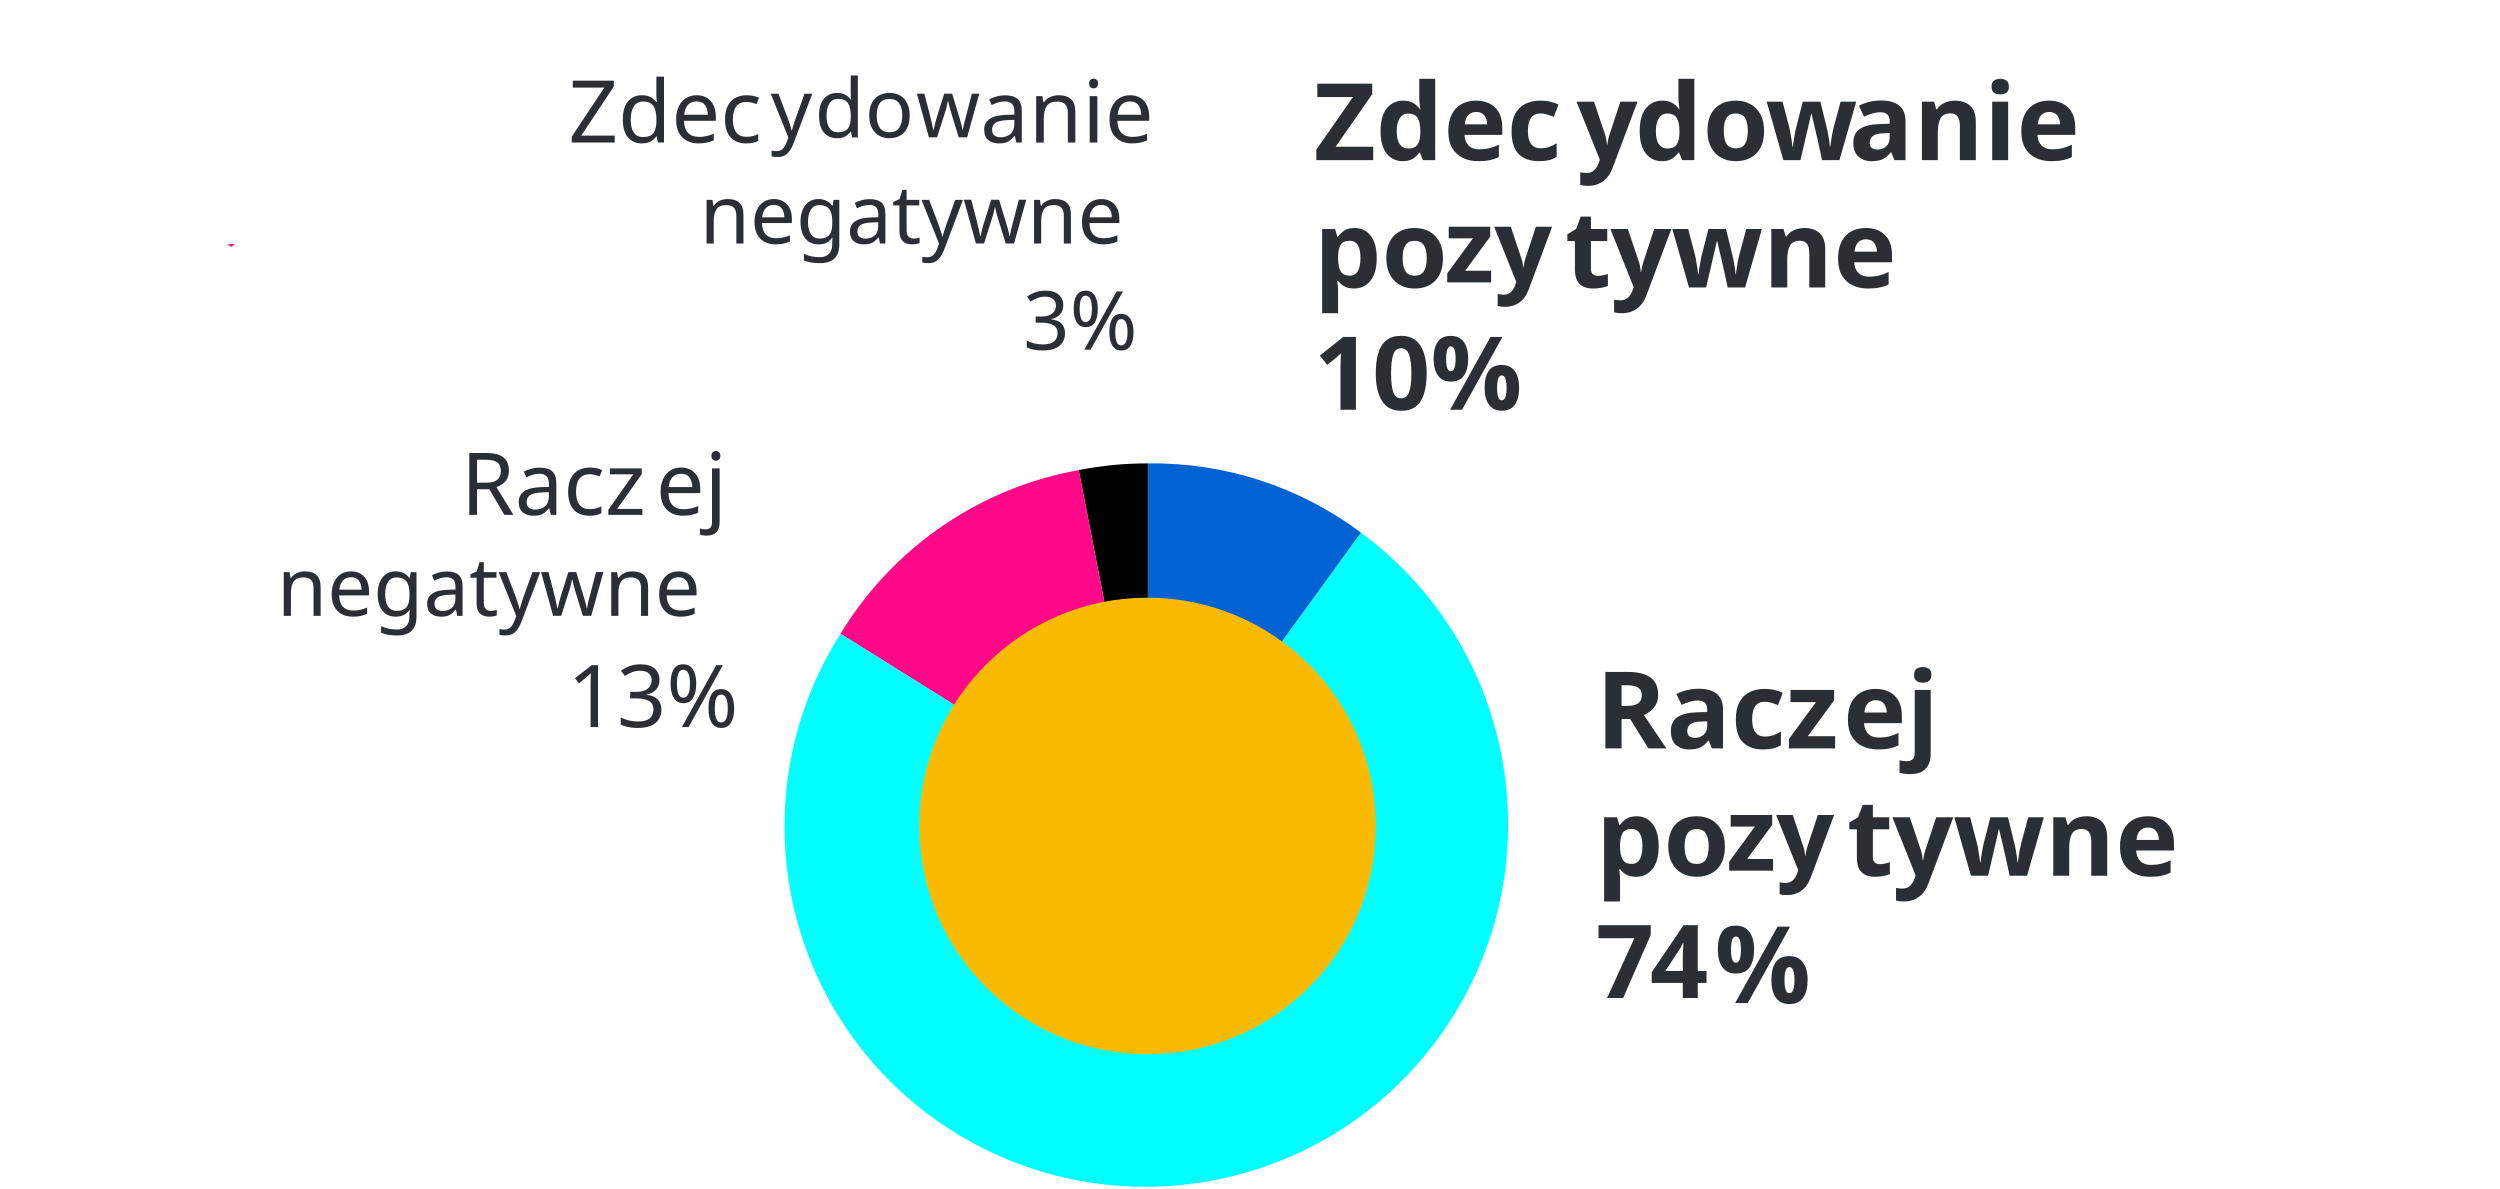
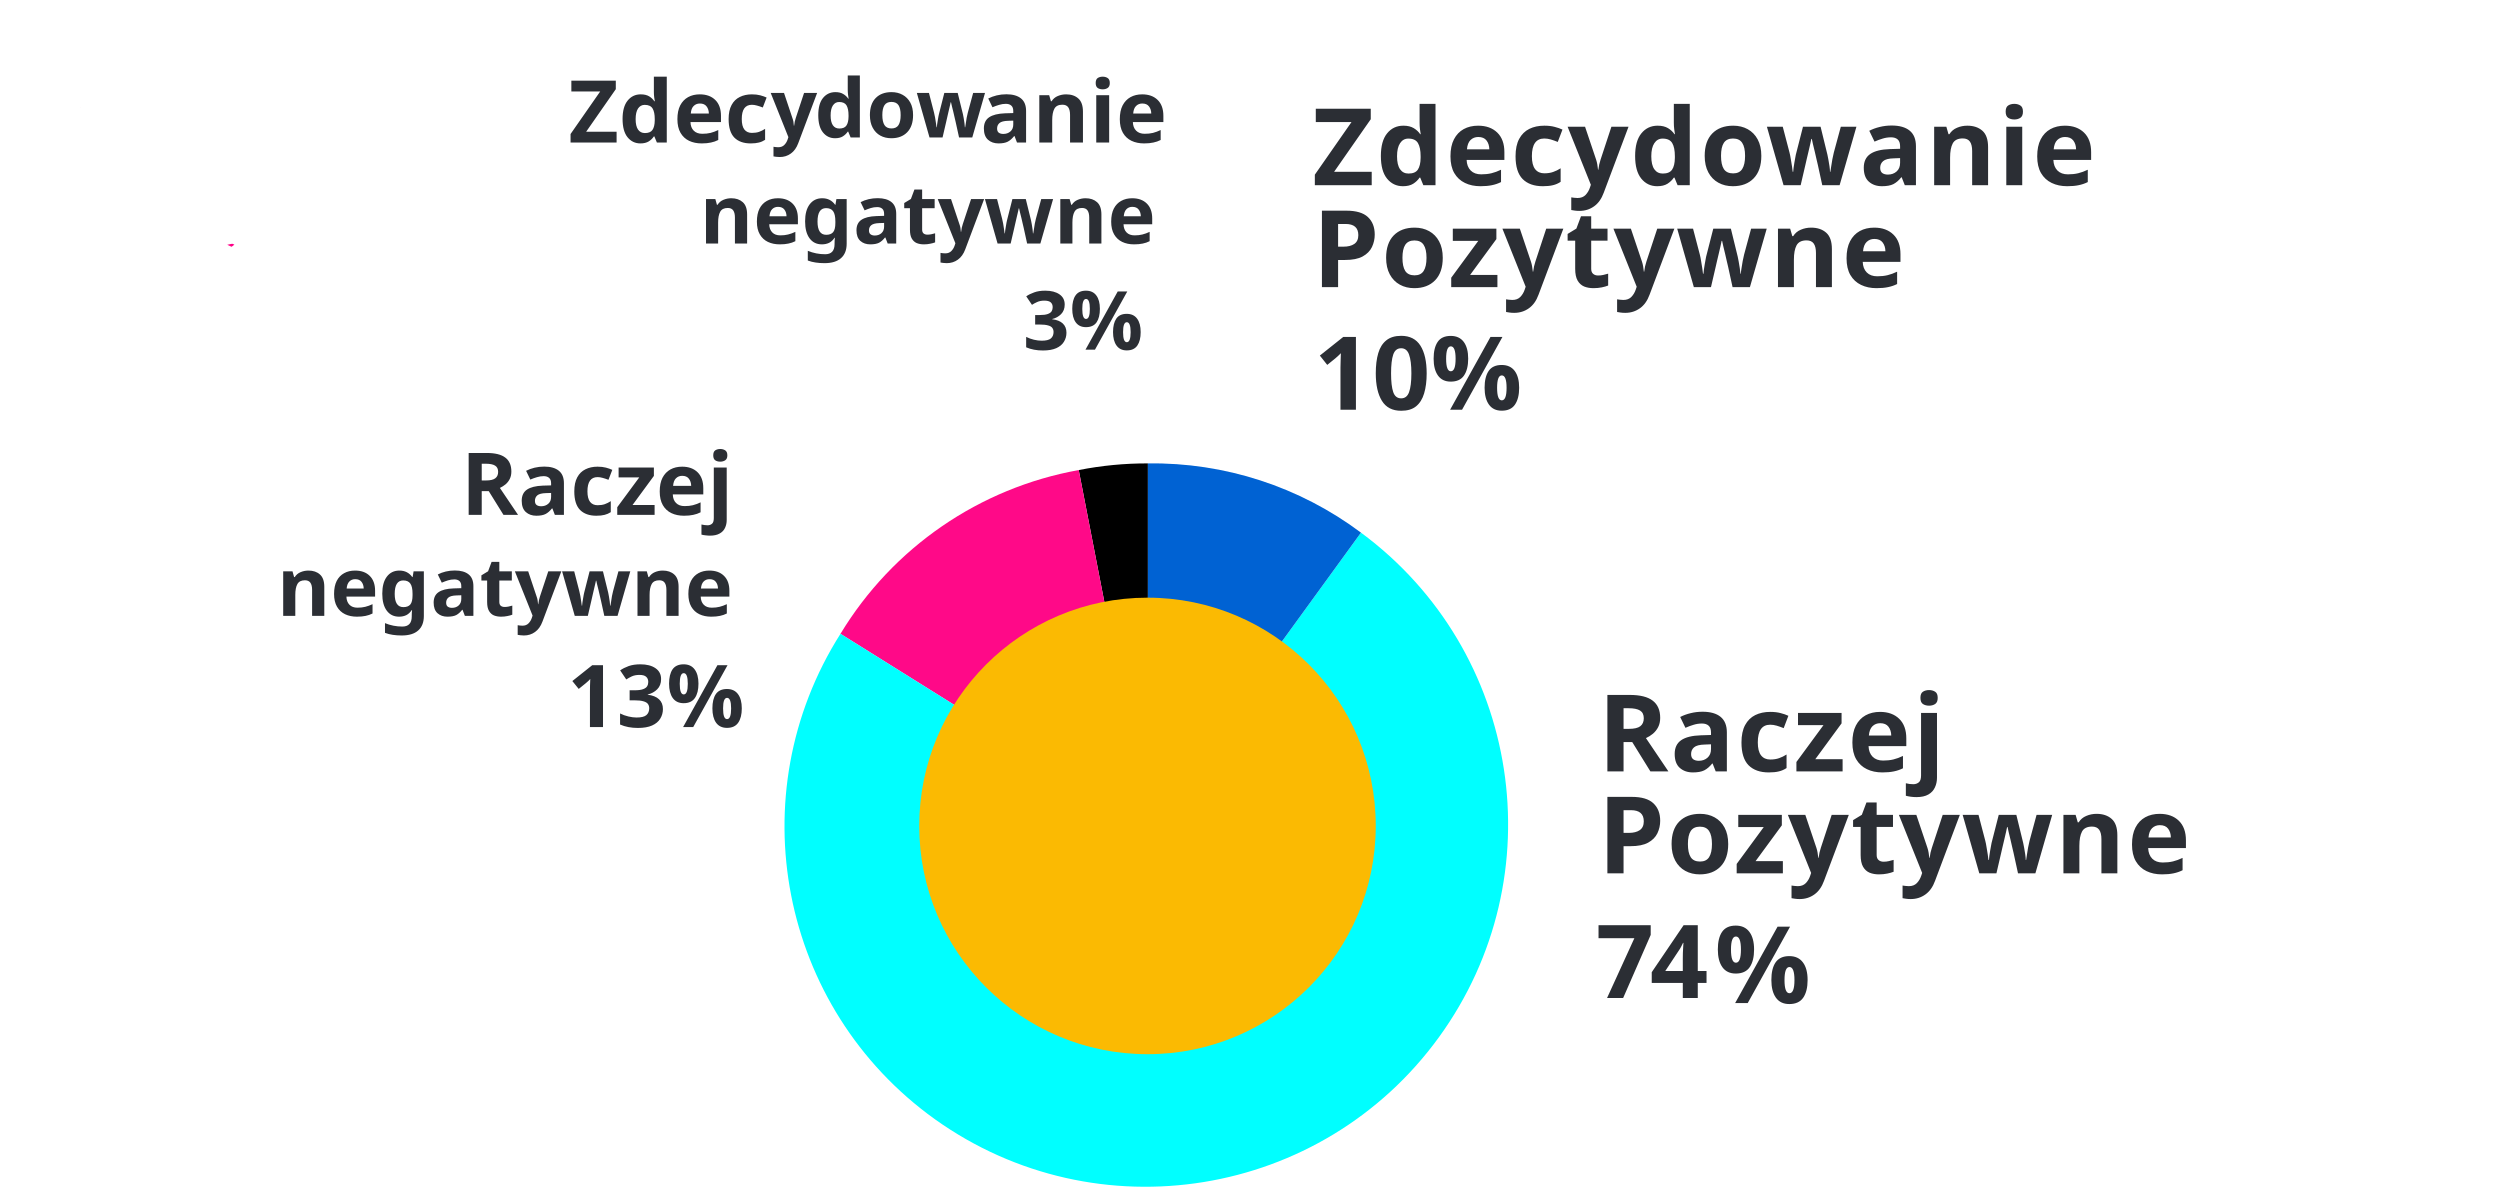
- <svg xmlns="http://www.w3.org/2000/svg" class="graph1" width="490.44" height="233.148" viewBox="0 0 490.44 233.148">
+ <svg xmlns="http://www.w3.org/2000/svg" width="490.44" height="233.148" viewBox="0 0 490.44 233.148">
  <defs>
-     <clipPath id="a">
-       <path d="M0,69.172H490.44V-163.976H0Z" transform="translate(0 163.976)" fill="none" />
+     <clipPath id="clip-path">
+       <path id="Path_214" data-name="Path 214" d="M0,69.172H490.44V-163.976H0Z" transform="translate(0 163.976)" fill="none" />
    </clipPath>
-     <clipPath id="b">
-       <rect width="167.996" height="140.032" fill="aqua" />
+     <clipPath id="clip-path-2">
+       <rect id="Rectangle_23" data-name="Rectangle 23" width="167.996" height="140.032" fill="aqua" />
    </clipPath>
  </defs>
-   <g transform="translate(0 163.976)">
-     <g transform="translate(0 -163.976)" clip-path="url(#a)">
-       <g transform="translate(44.576 47.829)">
-         <path d="M.418.049-.137.467C-.423.339-.706.209-.99.081a8.007,8.007,0,0,1,.944-.2C.1-.128.263-.009.418.049" transform="translate(0.99 0.116)" fill="#ff0087" />
+   <g id="Group_263" data-name="Group 263" transform="translate(0 163.976)">
+     <g id="Group_260" data-name="Group 260" transform="translate(0 -163.976)" clip-path="url(#clip-path)">
+       <g id="Group_250" data-name="Group 250" transform="translate(44.576 47.829)">
+         <path id="Path_207" data-name="Path 207" d="M.418.049-.137.467C-.423.339-.706.209-.99.081a8.007,8.007,0,0,1,.944-.2C.1-.128.263-.009.418.049" transform="translate(0.99 0.116)" fill="#ff0087" />
      </g>
-       <g transform="translate(35.065 149.389)">
-         <path d="M0,0,.048.02C.045.026.04.03.037.036Z" fill="#ff0087" />
+       <g id="Group_251" data-name="Group 251" transform="translate(35.065 149.389)">
+         <path id="Path_208" data-name="Path 208" d="M0,0,.048.02C.045.026.04.03.037.036Z" fill="#ff0087" />
      </g>
-       <g transform="translate(15.708 21.035)">
-         <path d="M0,0,.06.024c0,.007-.011.013-.016.02Z" fill="#ff0087" />
+       <g id="Group_252" data-name="Group 252" transform="translate(15.708 21.035)">
+         <path id="Path_209" data-name="Path 209" d="M0,0,.06.024c0,.007-.011.013-.016.02Z" fill="#ff0087" />
      </g>
-       <g transform="translate(211.62 90.908)">
-         <path d="M4.026,21.1-9.544-48.711a68.792,68.792,0,0,1,13.57-1.307Z" transform="translate(9.544 50.018)" />
+       <g id="Group_253" data-name="Group 253" transform="translate(211.62 90.908)">
+         <path id="Path_210" data-name="Path 210" d="M4.026,21.1-9.544-48.711a68.792,68.792,0,0,1,13.57-1.307Z" transform="translate(9.544 50.018)" />
      </g>
-       <g transform="translate(164.88 92.215)">
-         <path d="M17.893,20.712l-60.31-37.686A68.884,68.884,0,0,1,4.323-49.1Z" transform="translate(42.417 49.099)" fill="#ff0988" />
+       <g id="Group_254" data-name="Group 254" transform="translate(164.88 92.215)">
+         <path id="Path_211" data-name="Path 211" d="M17.893,20.712l-60.31-37.686A68.884,68.884,0,0,1,4.323-49.1Z" transform="translate(42.417 49.099)" fill="#ff0988" />
      </g>
-       <g transform="translate(141.114 94.537)">
-         <g clip-path="url(#b)">
-           <g transform="translate(12.797 9.953)">
-             <path d="M21.148,17.07l41.8-57.535A71.117,71.117,0,0,1-20.654,74.6,70.629,70.629,0,0,1-39.163-20.616Z" transform="translate(50.132 40.465)" fill="aqua" />
+       <g id="Group_258" data-name="Group 258" transform="translate(141.114 94.537)">
+         <g id="Group_257" data-name="Group 257">
+           <g id="Group_256" data-name="Group 256" clip-path="url(#clip-path-2)">
+             <g id="Group_255" data-name="Group 255" transform="translate(12.797 9.953)">
+               <path id="Path_212" data-name="Path 212" d="M21.148,17.07l41.8-57.535A71.117,71.117,0,0,1-20.654,74.6,70.629,70.629,0,0,1-39.163-20.616Z" transform="translate(50.132 40.465)" fill="aqua" />
+             </g>
          </g>
        </g>
      </g>
-       <g transform="translate(225.19 90.908)">
-         <path d="M0,21.1V-50.018A68.141,68.141,0,0,1,41.8-36.435Z" transform="translate(0 50.018)" fill="#0062d3" />
+       <g id="Group_259" data-name="Group 259" transform="translate(225.19 90.908)">
+         <path id="Path_213" data-name="Path 213" d="M0,21.1V-50.018A68.141,68.141,0,0,1,41.8-36.435Z" transform="translate(0 50.018)" fill="#0062d3" />
      </g>
    </g>
-     <g transform="translate(257.734 -154.56)">
-       <text transform="translate(0 22)" fill="#2b2e34" font-size="21" font-family="Manrope-Bold" font-weight="800">
+     <text id="_" data-name=" " transform="translate(370.426 -107.578)" fill="#2b2e34" font-size="21" font-family="Manrope-Bold" font-weight="800">
+       <tspan x="0" y="0"> </tspan>
+     </text>
+     <text id="_10_" data-name="10%" transform="translate(257.734 -83.595)" fill="#2b2e34" font-size="20" font-family="Manrope-Bold" font-weight="800">
+       <tspan x="0" y="0">10%</tspan>
+     </text>
+     <g id="Group" transform="translate(111.524 -154.013)">
+       <text id="Zdec" transform="translate(0 18)" fill="#2b2e34" font-size="17" font-family="Manrope-Bold" font-weight="800">
        <tspan x="0" y="0">Zdec</tspan>
      </text>
-       <text transform="translate(51.548 22)" fill="#2b2e34" font-size="21" font-family="Manrope-Bold" font-weight="800">
+       <text id="y" transform="translate(39.669 17)" fill="#2b2e34" font-size="16" font-family="Manrope-Bold" font-weight="800">
        <tspan x="0" y="0">y</tspan>
      </text>
-       <text transform="translate(62.998 22)" fill="#2b2e34" font-size="21" font-family="Manrope-Bold" font-weight="800">
+       <text id="do" transform="translate(48.283 17)" fill="#2b2e34" font-size="16" font-family="Manrope-Bold" font-weight="800">
        <tspan x="0" y="0">do</tspan>
      </text>
-       <text transform="translate(88.647 22)" fill="#2b2e34" font-size="21" font-family="Manrope-Bold" font-weight="800">
+       <text id="w" transform="translate(68.182 17)" fill="#2b2e34" font-size="16" font-family="Manrope-Bold" font-weight="800">
        <tspan x="0" y="0">w</tspan>
      </text>
-       <text transform="translate(104.97 22)" fill="#2b2e34" font-size="21" font-family="Manrope-Bold" font-weight="800">
+       <text id="anie_" data-name="anie " transform="translate(80.769 18)" fill="#2b2e34" font-size="17" font-family="Manrope-Bold" font-weight="800">
        <tspan x="0" y="0">anie </tspan>
      </text>
-       <text transform="translate(0 46.983)" fill="#2b2e34" font-size="21" font-family="Manrope-Bold" font-weight="800">
-         <tspan x="0" y="0">po</tspan>
-       </text>
-       <text transform="translate(25.628 45.983)" fill="#2b2e34" font-size="20" font-family="Manrope-Bold" font-weight="800">
-         <tspan x="0" y="0">zy</tspan>
-       </text>
-       <text transform="translate(49.258 46.983)" fill="#2b2e34" font-size="21" font-family="Manrope-Bold" font-weight="800">
-         <tspan x="0" y="0">t</tspan>
-       </text>
-       <text transform="translate(58.189 46.983)" fill="#2b2e34" font-size="21" font-family="Manrope-Bold" font-weight="800">
-         <tspan x="0" y="0">ywne</tspan>
-       </text>
-     </g>
-     <text transform="translate(370.426 -107.578)" fill="#2b2e34" font-size="21" font-family="Manrope-Bold" font-weight="800">
-       <tspan x="0" y="0"> </tspan>
-     </text>
-     <text transform="translate(257.734 -83.595)" fill="#2b2e34" font-size="20" font-family="Manrope-Bold" font-weight="800">
-       <tspan x="0" y="0">10%</tspan>
-     </text>
-     <g transform="translate(111.524 -154.013)">
-       <text transform="translate(0 18)" fill="#2b2e34" font-size="17" font-family="Manrope-Light, Manrope" font-weight="300">
-         <tspan x="0" y="0">Zdec</tspan>
-       </text>
-       <text transform="translate(39.669 17)" fill="#2b2e34" font-size="16" font-family="Manrope-Light, Manrope" font-weight="300">
-         <tspan x="0" y="0">y</tspan>
-       </text>
-       <text transform="translate(48.283 17)" fill="#2b2e34" font-size="16" font-family="Manrope-Light, Manrope" font-weight="300">
-         <tspan x="0" y="0">do</tspan>
-       </text>
-       <text transform="translate(68.182 17)" fill="#2b2e34" font-size="16" font-family="Manrope-Light, Manrope" font-weight="300">
-         <tspan x="0" y="0">w</tspan>
-       </text>
-       <text transform="translate(80.769 18)" fill="#2b2e34" font-size="17" font-family="Manrope-Light, Manrope" font-weight="300">
-         <tspan x="0" y="0">anie </tspan>
-       </text>
-       <text transform="translate(25.729 37.819)" fill="#2b2e34" font-size="16" font-family="Manrope-Light, Manrope" font-weight="300">
+       <text id="negatywne" transform="translate(25.729 37.819)" fill="#2b2e34" font-size="16" font-family="Manrope-Bold" font-weight="800">
        <tspan x="0" y="0">negatywne</tspan>
      </text>
    </g>
-     <text transform="translate(225.768 -120.194)" fill="#2b2e34" font-size="12" font-family="Manrope-Light, Manrope" font-weight="300">
+     <text id="_2" data-name=" " transform="translate(225.768 -120.194)" fill="#2b2e34" font-size="12" font-family="Manrope-Bold" font-weight="800">
      <tspan x="0" y="0"> </tspan>
    </text>
-     <g transform="translate(54.306 -112.375)">
-       <text transform="translate(146.392 17)" fill="#2b2e34" font-size="16" font-family="Manrope-Light, Manrope" font-weight="300">
+     <g id="Group-2" data-name="Group" transform="translate(54.306 -112.375)">
+       <text id="_3_" data-name="3%" transform="translate(146.392 17)" fill="#2b2e34" font-size="16" font-family="Manrope-Bold" font-weight="800">
        <tspan x="0" y="0">3%</tspan>
      </text>
-       <text transform="translate(36.104 49.402)" fill="#2b2e34" font-size="17" font-family="Manrope-Light, Manrope" font-weight="300">
+       <text id="Racz" transform="translate(36.104 49.402)" fill="#2b2e34" font-size="17" font-family="Manrope-Bold" font-weight="800">
        <tspan x="0" y="0">Racz</tspan>
      </text>
-       <text transform="translate(74.35 49.402)" fill="#2b2e34" font-size="17" font-family="Manrope-Light, Manrope" font-weight="300">
+       <text id="ej_" data-name="ej " transform="translate(74.35 49.402)" fill="#2b2e34" font-size="17" font-family="Manrope-Bold" font-weight="800">
        <tspan x="0" y="0">ej </tspan>
      </text>
-       <text transform="translate(0 69.221)" fill="#2b2e34" font-size="16" font-family="Manrope-Light, Manrope" font-weight="300">
+       <text id="negatywne-2" data-name="negatywne" transform="translate(0 69.221)" fill="#2b2e34" font-size="16" font-family="Manrope-Bold" font-weight="800">
        <tspan x="0" y="0">negatywne</tspan>
      </text>
    </g>
-     <text transform="translate(142.838 -47.16)" fill="#2b2e34" font-size="12" font-family="Manrope-Light, Manrope" font-weight="300">
+     <text id="_3" data-name=" " transform="translate(142.838 -47.16)" fill="#2b2e34" font-size="12" font-family="Manrope-Bold" font-weight="800">
      <tspan x="0" y="0"> </tspan>
    </text>
-     <text transform="translate(111.28 -21.341)" fill="#2b2e34" font-size="17" font-family="Manrope-Light, Manrope" font-weight="300">
+     <text id="_13_" data-name="13%" transform="translate(111.28 -21.341)" fill="#2b2e34" font-size="17" font-family="Manrope-Bold" font-weight="800">
      <tspan x="0" y="0">13%</tspan>
    </text>
-     <g transform="translate(313.047 -39.157)">
-       <text transform="translate(0 22)" fill="#2b2e34" font-size="21" font-family="Manrope-Bold" font-weight="800">
-         <tspan x="0" y="0">Racz</tspan>
-       </text>
-       <text transform="translate(48.529 22)" fill="#2b2e34" font-size="21" font-family="Manrope-Bold" font-weight="800">
-         <tspan x="0" y="0">ej </tspan>
-       </text>
-       <text transform="translate(0 46.983)" fill="#2b2e34" font-size="21" font-family="Manrope-Bold" font-weight="800">
-         <tspan x="0" y="0">po</tspan>
-       </text>
-       <text transform="translate(25.628 45.983)" fill="#2b2e34" font-size="20" font-family="Manrope-Bold" font-weight="800">
-         <tspan x="0" y="0">zy</tspan>
-       </text>
-       <text transform="translate(49.258 46.983)" fill="#2b2e34" font-size="21" font-family="Manrope-Bold" font-weight="800">
-         <tspan x="0" y="0">t</tspan>
-       </text>
-       <text transform="translate(58.189 46.983)" fill="#2b2e34" font-size="21" font-family="Manrope-Bold" font-weight="800">
-         <tspan x="0" y="0">ywne</tspan>
-       </text>
-     </g>
-     <text transform="translate(425.739 7.826)" fill="#2b2e34" font-size="21" font-family="Manrope-Bold" font-weight="800">
+     <text id="_4" data-name=" " transform="translate(425.739 7.826)" fill="#2b2e34" font-size="21" font-family="Manrope-Bold" font-weight="800">
      <tspan x="0" y="0"> </tspan>
    </text>
-     <g transform="translate(313.047 10.808)">
-       <text transform="translate(0 21)" fill="#2b2e34" font-size="20" font-family="Manrope-Bold" font-weight="800" letter-spacing="-0.04em">
+     <g id="Group-3" data-name="Group" transform="translate(313.047 10.808)">
+       <text id="_74" data-name="74" transform="translate(0 21)" fill="#2b2e34" font-size="20" font-family="Manrope-Bold" font-weight="800" letter-spacing="-0.04em">
        <tspan x="0" y="0">74</tspan>
      </text>
-       <text transform="translate(23.296 22)" fill="#2b2e34" font-size="21" font-family="Manrope-Bold" font-weight="800" letter-spacing="-0.04em">
+       <text id="_5" data-name="%" transform="translate(23.296 22)" fill="#2b2e34" font-size="21" font-family="Manrope-Bold" font-weight="800" letter-spacing="-0.04em">
        <tspan x="0" y="0">%</tspan>
      </text>
    </g>
-     <g transform="translate(0 -163.976)" clip-path="url(#a)">
-       <g transform="translate(180.332 117.249)">
-         <path d="M13.285,26.571A44.78,44.78,0,0,0,58.065-18.209,44.779,44.779,0,0,0,13.285-62.988,44.779,44.779,0,0,0-31.494-18.209,44.78,44.78,0,0,0,13.285,26.571Z" transform="translate(31.494 62.988)" fill="#fbba02" />
+     <g id="Group_262" data-name="Group 262" transform="translate(0 -163.976)" clip-path="url(#clip-path)">
+       <g id="Group_261" data-name="Group 261" transform="translate(180.332 117.249)">
+         <path id="Path_215" data-name="Path 215" d="M13.285,26.571A44.78,44.78,0,0,0,58.065-18.209,44.779,44.779,0,0,0,13.285-62.988,44.779,44.779,0,0,0-31.494-18.209,44.78,44.78,0,0,0,13.285,26.571Z" transform="translate(31.494 62.988)" fill="#fbba02" />
      </g>
    </g>
+     <text id="Zdecydowanie_Pozytywne" data-name="Zdecydowanie Pozytywne" transform="translate(257.44 -127.648)" fill="#2b2e34" font-size="21" font-family="Manrope-Bold" font-weight="800" letter-spacing="0.017em">
+       <tspan x="0" y="0">Zdecydowanie</tspan>
+       <tspan x="0" y="20">Pozytywne</tspan>
+     </text>
+     <text id="Raczej_Pozytywne" data-name="Raczej Pozytywne" transform="translate(313.44 -12.648)" fill="#2b2e34" font-size="21" font-family="Manrope-Bold" font-weight="800" letter-spacing="0.017em">
+       <tspan x="0" y="0">Raczej</tspan>
+       <tspan x="0" y="20">Pozytywne</tspan>
+     </text>
  </g>
</svg>
